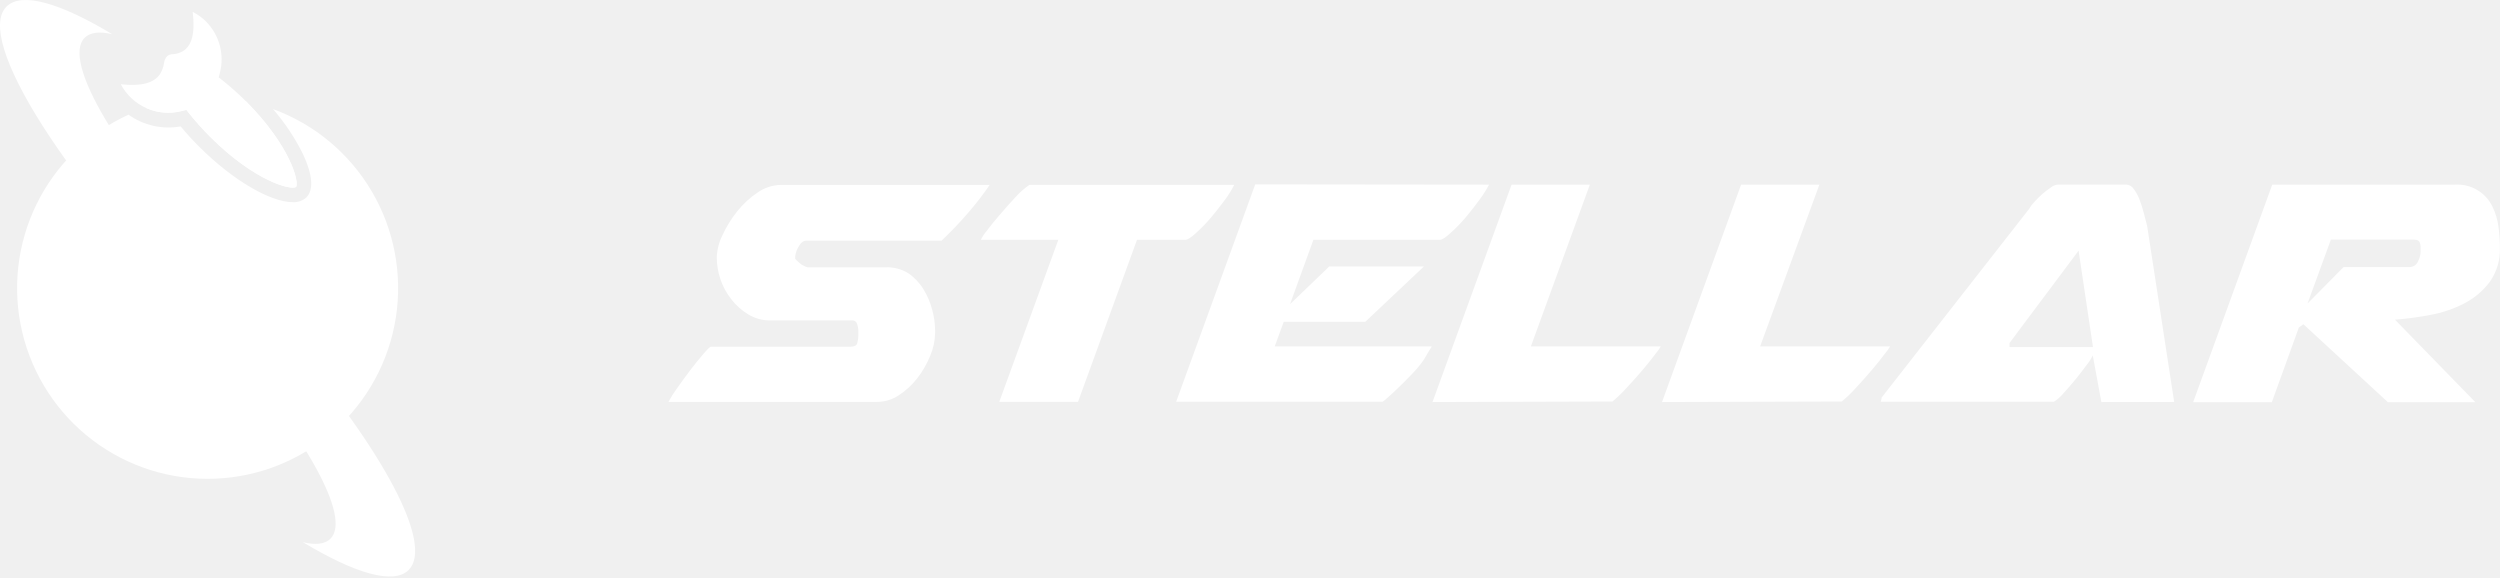
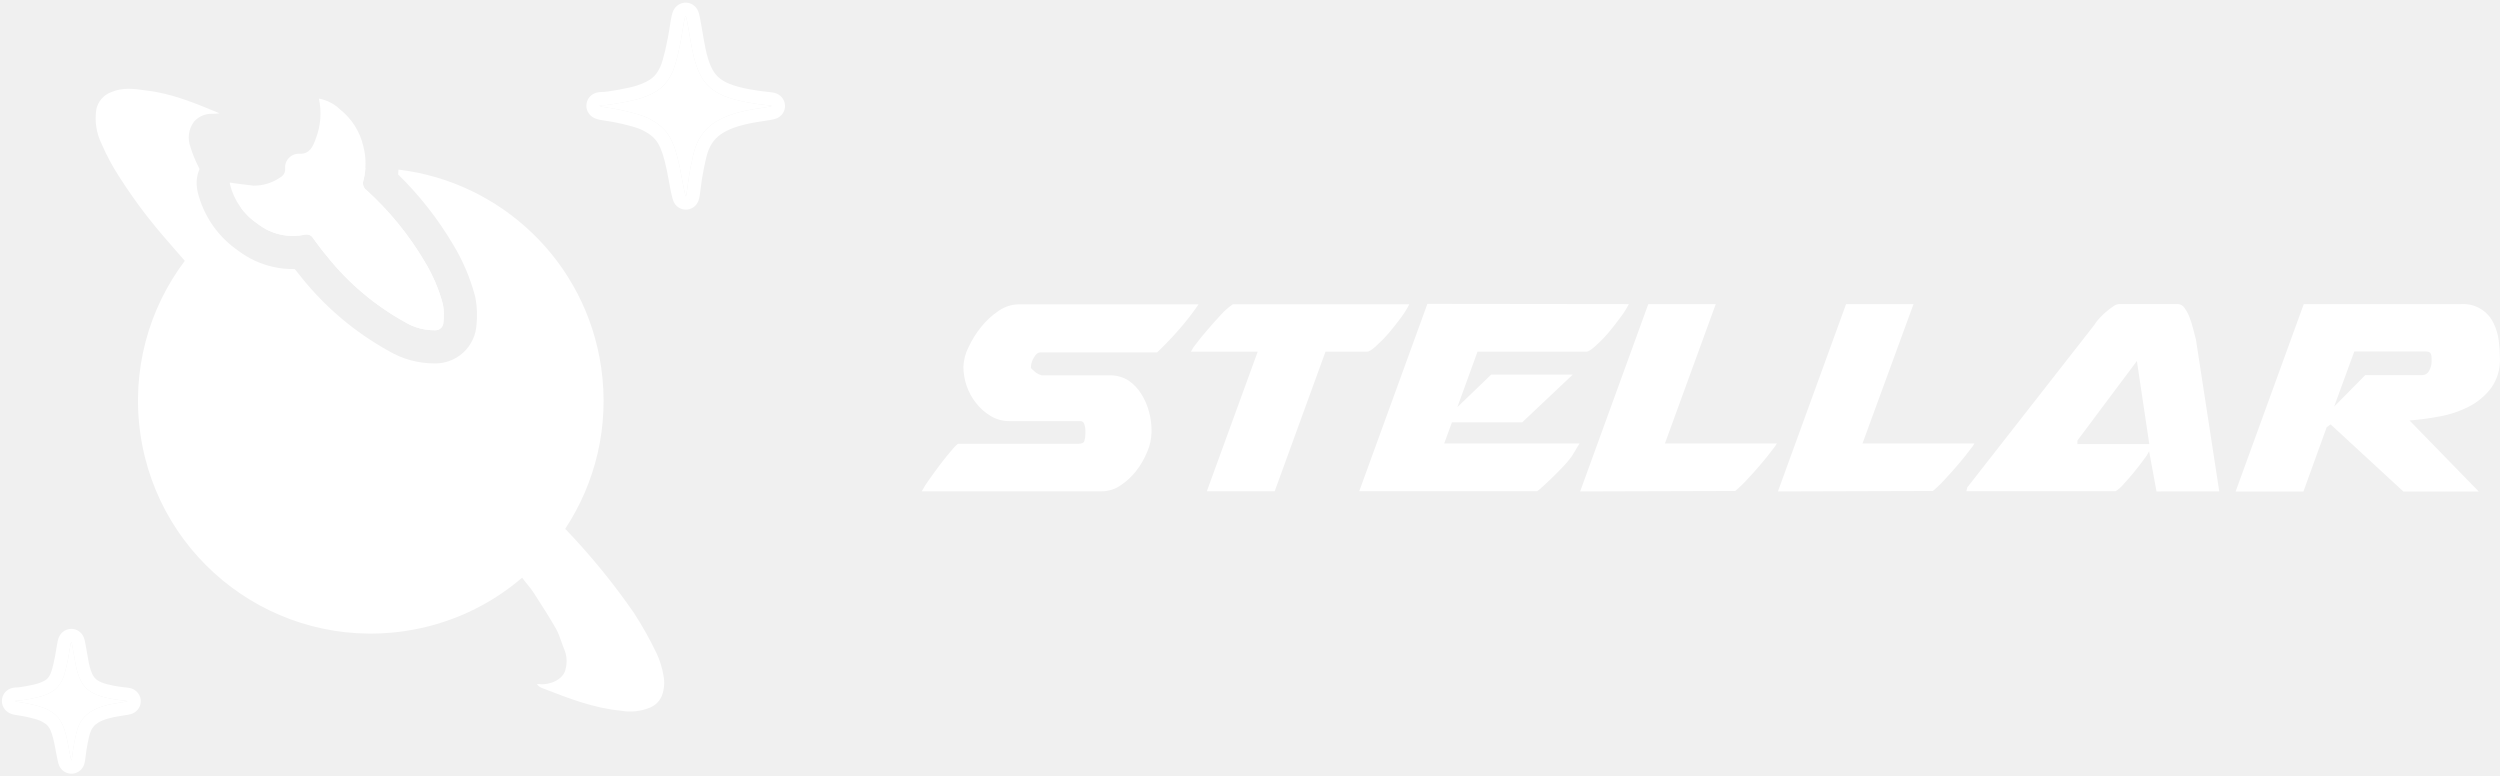
- <svg xmlns="http://www.w3.org/2000/svg" width="740" height="171" viewBox="0 0 740 171" fill="none">
-   <path d="M254.073 98.591V97.862C254.056 97.188 253.929 96.522 253.699 95.889C253.627 95.589 253.455 95.322 253.212 95.132C252.968 94.942 252.667 94.84 252.359 94.844H228.103C225.78 94.89 223.491 94.275 221.503 93.069C219.552 91.903 217.841 90.377 216.458 88.573C215.057 86.8 213.97 84.799 213.247 82.657C212.539 80.58 212.173 78.402 212.163 76.208C212.245 73.91 212.823 71.656 213.857 69.602C215.016 67.085 216.478 64.721 218.212 62.562C219.932 60.391 221.98 58.501 224.281 56.961C226.278 55.564 228.643 54.789 231.079 54.732H292.949C290.989 57.602 288.864 60.354 286.584 62.976C284.096 65.859 281.466 68.617 278.703 71.239H238.665C237.758 71.239 237.009 71.85 236.359 73.053C235.812 73.938 235.475 74.936 235.374 75.972V76.583C235.374 76.583 235.551 76.839 235.867 77.135L236.596 77.786C237.004 78.175 237.477 78.489 237.995 78.713C238.323 78.882 238.666 79.02 239.019 79.127H262.073C264.433 79.014 266.774 79.611 268.792 80.843C270.628 82.081 272.174 83.702 273.324 85.595C274.504 87.494 275.387 89.562 275.944 91.728C276.485 93.702 276.769 95.737 276.791 97.783V98.591C276.744 100.912 276.249 103.202 275.333 105.336C274.371 107.711 273.085 109.94 271.511 111.962C269.984 113.931 268.139 115.63 266.053 116.991C264.171 118.259 261.958 118.945 259.689 118.963H197.858C198.589 117.59 199.419 116.272 200.341 115.018C201.602 113.224 202.922 111.429 204.281 109.615C205.641 107.801 207.02 106.164 208.222 104.744C209.424 103.324 210.193 102.634 210.409 102.634H251.649C252.851 102.634 253.62 102.259 253.758 101.53C253.964 100.778 254.07 100.002 254.073 99.222V98.591Z" fill="white" />
-   <path d="M313.263 70.982H290.328C290.805 70.018 291.401 69.117 292.101 68.3C293.185 66.841 294.485 65.224 296.042 63.449C297.598 61.674 299.076 59.939 300.652 58.282C301.864 56.94 303.226 55.742 304.711 54.713H365.34C364.547 56.267 363.624 57.751 362.582 59.15C361.242 60.984 359.823 62.779 358.326 64.553C356.973 66.132 355.518 67.621 353.971 69.01C352.552 70.312 351.528 70.982 350.878 70.982H336.553L319.095 118.943H295.786L313.263 70.982Z" fill="white" />
-   <path d="M440.767 54.654C439.935 56.226 438.98 57.729 437.91 59.15C436.57 60.984 435.171 62.779 433.673 64.553C432.319 66.137 430.857 67.627 429.299 69.01C427.881 70.312 426.856 70.982 426.206 70.982H388.768L381.852 90.032L393.458 78.871H421.477L404.118 95.258H379.981L377.321 102.535H423.782C423.782 102.693 423.487 103.028 423.171 103.561C422.856 104.093 422.521 104.626 422.206 105.198C421.891 105.77 421.556 106.282 421.24 106.775C421.053 107.069 420.849 107.352 420.63 107.623C419.706 108.812 418.712 109.945 417.654 111.015C416.393 112.317 415.172 113.559 413.95 114.723C412.728 115.886 411.664 116.892 410.738 117.701C410.272 118.155 409.764 118.564 409.221 118.923H348.139L371.547 54.575L440.767 54.654Z" fill="white" />
-   <path d="M424.019 119.002L447.427 54.654H470.599L453.141 102.536H491.583C491.195 103.24 490.732 103.901 490.204 104.508C489.18 105.888 487.918 107.485 486.382 109.3C484.845 111.114 483.229 112.948 481.515 114.762C480.205 116.226 478.789 117.59 477.278 118.845L424.019 119.002Z" fill="white" />
-   <path d="M491.958 119.002L515.366 54.654H538.537L521.001 102.536H559.463C559.07 103.242 558.601 103.903 558.064 104.508C557.059 105.888 555.778 107.485 554.241 109.3C552.704 111.114 551.089 112.948 549.394 114.762C548.085 116.226 546.669 117.59 545.158 118.845L491.958 119.002Z" fill="white" />
-   <path d="M622.002 119.002L619.46 105.198C618.984 106.193 618.388 107.127 617.687 107.978C616.682 109.359 615.559 110.818 614.298 112.356C613.037 113.894 611.815 115.314 610.594 116.616C609.839 117.525 608.94 118.305 607.934 118.923H556.704C556.747 118.632 556.826 118.347 556.94 118.075V117.7L600.604 61.852C601.014 61.141 601.503 60.479 602.062 59.88C602.791 59.091 603.579 58.282 604.426 57.513C605.239 56.804 606.095 56.145 606.988 55.541C607.585 55.036 608.319 54.72 609.096 54.634H629.371C629.821 54.66 630.258 54.794 630.645 55.023C631.033 55.253 631.359 55.573 631.598 55.955C632.345 56.961 632.942 58.071 633.371 59.248C633.865 60.579 634.286 61.935 634.632 63.311C635.007 64.731 635.302 65.914 635.558 66.9L643.558 118.982L622.002 119.002ZM594.831 102.732H619.519L615.263 74.197L594.831 101.51V102.732Z" fill="white" />
-   <path d="M672.583 54.654H726.69C728.966 54.51 731.234 55.048 733.203 56.2C735.172 57.352 736.753 59.066 737.743 61.122C738.688 63.029 739.301 65.083 739.556 67.196C739.821 69.21 739.959 71.239 739.97 73.27C740.116 76.908 739.056 80.493 736.955 83.466C734.933 86.128 732.341 88.305 729.369 89.835C726.201 91.463 722.807 92.606 719.301 93.228C715.868 93.887 712.401 94.354 708.917 94.628L732.699 119.042H706.808L681.804 95.969L680.464 96.935L672.464 119.042H649.174L672.583 54.654ZM716.503 73.231C716.52 72.658 716.398 72.09 716.148 71.574C715.898 71.14 715.288 70.923 714.315 70.923H689.942L683.026 89.855L693.705 79.048H713.114C713.662 79.073 714.205 78.929 714.669 78.636C715.134 78.344 715.499 77.917 715.714 77.412C716.188 76.529 716.457 75.552 716.503 74.552V73.231Z" fill="white" />
-   <path d="M85.644 100.741C82.196 96.521 76.758 90.309 72.502 86.049C69.756 83.117 66.939 80.172 64.049 77.214C35.301 46.627 18.158 18.092 25.055 11.189C26.671 9.572 29.488 9.217 33.252 10.144C17.902 0.915 6.376 -2.536 1.922 1.96C-7.614 11.465 19.262 53.865 61.901 96.619L62.433 97.191V97.29L64.187 99.262C64.699 99.853 65.172 100.406 65.566 100.8C90.215 128.508 104.166 153.119 97.821 159.449C96.205 161.066 93.388 161.421 89.644 160.475C104.993 169.724 116.52 173.155 120.953 168.718C128.5 161.185 113.348 133.201 85.644 100.741Z" fill="white" />
-   <path d="M55.182 32.527L56.049 33.632C57.957 36.006 59.989 38.277 62.138 40.435C75.458 53.747 86.196 56.37 87.635 55.344C88.62 53.944 85.999 43.196 72.679 29.865C70.52 27.703 68.237 25.668 65.842 23.771L64.739 22.904L65.093 21.543C65.781 18.872 65.763 16.067 65.04 13.405C64.319 10.743 62.918 8.315 60.975 6.358C59.816 5.213 58.487 4.255 57.035 3.518C57.803 9.848 56.798 13.615 54.02 15.212C53.153 15.694 52.191 15.977 51.202 16.041C50.61 16.029 50.029 16.209 49.547 16.553C48.961 17.155 48.605 17.944 48.542 18.782C48.358 19.901 47.956 20.973 47.36 21.937C45.528 24.619 41.803 25.605 35.754 24.935C37.419 28.093 40.104 30.593 43.372 32.026C46.639 33.459 50.296 33.74 53.744 32.823L55.182 32.527Z" fill="white" />
-   <path d="M53.822 32.882L55.182 32.527L56.049 33.631C57.956 36.006 59.989 38.277 62.137 40.435C75.457 53.746 86.196 56.369 87.634 55.344C88.619 53.944 86.019 43.275 72.837 30.003C69.088 29.241 65.273 28.858 61.448 28.859C55.226 28.857 49.046 29.89 43.163 31.916C46.499 33.455 50.264 33.796 53.822 32.882Z" fill="white" />
-   <path d="M80.797 32.271C84.315 36.325 87.301 40.811 89.684 45.622C92.541 51.676 92.895 56.232 90.689 58.44C90.139 58.931 89.496 59.308 88.8 59.549C88.103 59.789 87.365 59.888 86.63 59.84C80.147 59.84 69.014 53.471 59.044 43.512C57.074 41.54 55.222 39.568 53.488 37.418C50.812 37.902 48.066 37.844 45.413 37.248C42.76 36.651 40.253 35.529 38.04 33.947C26.154 39.376 16.521 48.767 10.785 60.515C5.049 72.263 3.567 85.641 6.592 98.361C9.617 111.082 16.961 122.357 27.369 130.26C37.778 138.163 50.605 142.203 63.66 141.691C76.715 141.179 89.187 136.146 98.946 127.452C108.705 118.758 115.145 106.943 117.166 94.024C119.187 81.106 116.663 67.886 110.026 56.623C103.39 45.359 93.051 36.752 80.778 32.271H80.797Z" fill="white" />
+ <svg xmlns="http://www.w3.org/2000/svg" width="754" height="234" viewBox="0 0 754 234" fill="none">
+   <mask id="path-1-outside-1_527_239" maskUnits="userSpaceOnUse" x="175.848" y="-0.2" width="61" height="64" fill="black">
+     <rect fill="white" x="175.848" y="-0.2" width="61" height="64" />
+     <path fill-rule="evenodd" clip-rule="evenodd" d="M206.12 7.593C205.232 13.646 203.899 19.359 202.824 21.717C200.96 25.806 198.449 27.898 193.367 29.594C190.845 30.436 183.882 31.727 181.839 31.732C180.043 31.736 180.806 32.148 183.179 32.455C186.6 32.898 191.885 34.17 194.378 35.15C195.577 35.621 197.41 36.639 198.451 37.413C202.266 40.248 203.941 44.066 205.664 53.854C206.208 56.944 206.747 59.358 206.863 59.22C206.978 59.082 207.186 57.886 207.324 56.562C207.71 52.874 208.916 46.785 209.709 44.528C212.134 37.626 217.725 34.243 229.423 32.6C231.257 32.343 232.758 32.057 232.758 31.966C232.758 31.875 231.808 31.724 230.647 31.632C229.486 31.54 227.06 31.186 225.255 30.847C214.574 28.838 210.897 25.351 208.823 15.267C208.523 13.804 208.003 10.897 207.669 8.807C207.335 6.716 206.949 4.916 206.81 4.807C206.672 4.697 206.361 5.951 206.12 7.593Z" />
+   </mask>
+   <path fill-rule="evenodd" clip-rule="evenodd" d="M206.12 7.593C205.232 13.646 203.899 19.359 202.824 21.717C200.96 25.806 198.449 27.898 193.367 29.594C190.845 30.436 183.882 31.727 181.839 31.732C180.043 31.736 180.806 32.148 183.179 32.455C186.6 32.898 191.885 34.17 194.378 35.15C195.577 35.621 197.41 36.639 198.451 37.413C202.266 40.248 203.941 44.066 205.664 53.854C206.208 56.944 206.747 59.358 206.863 59.22C206.978 59.082 207.186 57.886 207.324 56.562C207.71 52.874 208.916 46.785 209.709 44.528C212.134 37.626 217.725 34.243 229.423 32.6C231.257 32.343 232.758 32.057 232.758 31.966C232.758 31.875 231.808 31.724 230.647 31.632C229.486 31.54 227.06 31.186 225.255 30.847C214.574 28.838 210.897 25.351 208.823 15.267C208.523 13.804 208.003 10.897 207.669 8.807C207.335 6.716 206.949 4.916 206.81 4.807C206.672 4.697 206.361 5.951 206.12 7.593Z" fill="white" />
+   <path d="M206.12 7.593L202.163 7.012L202.163 7.013L206.12 7.593ZM202.824 21.717L199.184 20.058L199.184 20.058L202.824 21.717ZM193.367 29.594L194.634 33.388L194.634 33.388L193.367 29.594ZM181.839 31.732L181.848 35.732H181.849L181.839 31.732ZM183.179 32.455L182.666 36.422L182.666 36.422L183.179 32.455ZM194.378 35.15L192.915 38.873L192.915 38.873L194.378 35.15ZM198.451 37.413L196.065 40.624L196.065 40.624L198.451 37.413ZM205.664 53.854L201.724 54.548L201.724 54.548L205.664 53.854ZM206.863 59.22L209.929 61.789L209.935 61.782L206.863 59.22ZM207.324 56.562L203.346 56.146L203.346 56.146L207.324 56.562ZM209.709 44.528L205.935 43.203L205.935 43.203L209.709 44.528ZM229.423 32.6L228.867 28.639L228.867 28.639L229.423 32.6ZM225.255 30.847L225.994 26.916L225.994 26.916L225.255 30.847ZM208.823 15.267L204.905 16.072L204.905 16.073L208.823 15.267ZM202.163 7.013C201.275 13.06 200 18.267 199.184 20.058L206.464 23.376C207.797 20.451 209.189 14.232 210.078 8.174L202.163 7.013ZM199.184 20.058C198.44 21.692 197.674 22.703 196.742 23.479C195.769 24.29 194.381 25.039 192.101 25.8L194.634 33.388C197.435 32.453 199.843 31.308 201.862 29.626C203.922 27.911 205.344 25.832 206.464 23.376L199.184 20.058ZM192.101 25.8C191.123 26.126 188.988 26.619 186.694 27.044C184.332 27.482 182.431 27.731 181.83 27.732L181.849 35.732C183.29 35.729 185.892 35.329 188.153 34.91C190.482 34.478 193.089 33.904 194.634 33.388L192.101 25.8ZM181.83 27.732C181.422 27.733 180.572 27.739 179.789 27.978C179.568 28.045 179.066 28.213 178.535 28.596C178.012 28.974 176.927 29.975 176.852 31.708C176.781 33.341 177.674 34.386 178.035 34.749C178.445 35.16 178.853 35.396 179.045 35.5C179.73 35.869 180.501 36.042 180.867 36.122C181.386 36.235 181.996 36.336 182.666 36.422L183.693 28.488C183.176 28.421 182.8 28.355 182.565 28.304C182.177 28.22 182.425 28.233 182.846 28.46C182.973 28.529 183.332 28.73 183.708 29.108C184.037 29.439 184.914 30.452 184.844 32.056C184.77 33.758 183.705 34.731 183.217 35.083C182.723 35.44 182.274 35.584 182.126 35.629C181.63 35.78 181.358 35.733 181.848 35.732L181.83 27.732ZM182.666 36.422C185.849 36.834 190.8 38.041 192.915 38.873L195.842 31.427C192.97 30.298 187.351 28.962 183.693 28.488L182.666 36.422ZM192.915 38.873C193.783 39.214 195.306 40.059 196.065 40.624L200.837 34.203C199.514 33.22 197.372 32.028 195.842 31.427L192.915 38.873ZM196.065 40.624C198.531 42.456 200.016 44.842 201.724 54.548L209.603 53.161C207.866 43.291 206 38.039 200.837 34.203L196.065 40.624ZM201.724 54.548C202.003 56.13 202.286 57.569 202.52 58.62C202.634 59.129 202.752 59.62 202.867 60.007C202.912 60.161 203.01 60.486 203.162 60.818C203.193 60.887 203.436 61.452 203.953 61.989C204.184 62.229 204.971 63.004 206.302 63.188C208.013 63.425 209.288 62.554 209.928 61.789L203.797 56.651C204.43 55.895 205.697 55.028 207.399 55.264C208.721 55.447 209.499 56.215 209.719 56.444C210.215 56.959 210.434 57.484 210.439 57.494C210.537 57.709 210.569 57.843 210.54 57.742C210.503 57.619 210.431 57.339 210.328 56.875C210.128 55.98 209.869 54.667 209.603 53.161L201.724 54.548ZM209.935 61.782C210.46 61.152 210.67 60.487 210.685 60.442C210.76 60.23 210.812 60.034 210.846 59.898C210.916 59.614 210.976 59.306 211.026 59.02C211.128 58.433 211.226 57.712 211.303 56.978L203.346 56.146C203.284 56.736 203.209 57.275 203.144 57.651C203.128 57.743 203.114 57.817 203.102 57.875C203.096 57.903 203.092 57.926 203.088 57.942C203.086 57.95 203.085 57.957 203.084 57.961C203.083 57.965 203.082 57.968 203.082 57.968C203.082 57.968 203.082 57.967 203.083 57.965C203.083 57.964 203.084 57.962 203.084 57.959C203.086 57.954 203.088 57.945 203.092 57.932C203.098 57.911 203.112 57.864 203.135 57.799C203.155 57.741 203.198 57.622 203.27 57.471C203.306 57.394 203.361 57.286 203.435 57.16C203.507 57.04 203.623 56.86 203.791 56.658L209.935 61.782ZM211.303 56.978C211.671 53.45 212.834 47.702 213.483 45.854L205.935 43.203C204.999 45.868 203.748 52.297 203.346 56.146L211.303 56.978ZM213.483 45.854C214.405 43.23 215.832 41.422 218.159 40.014C220.645 38.51 224.345 37.353 229.979 36.562L228.867 28.639C222.804 29.49 217.859 30.845 214.018 33.169C210.019 35.589 207.438 38.924 205.935 43.203L213.483 45.854ZM229.979 36.562C230.94 36.427 231.841 36.281 232.526 36.151C232.857 36.088 233.2 36.017 233.493 35.941C233.619 35.908 233.859 35.844 234.119 35.745C234.223 35.705 234.525 35.588 234.867 35.374C235.029 35.271 235.38 35.038 235.732 34.645C236.053 34.287 236.758 33.366 236.758 31.966H228.758C228.758 30.572 229.46 29.657 229.775 29.305C230.121 28.919 230.463 28.692 230.614 28.597C230.933 28.398 231.201 28.296 231.261 28.273C231.431 28.208 231.539 28.183 231.496 28.194C231.451 28.206 231.304 28.239 231.031 28.291C230.507 28.391 229.74 28.517 228.867 28.639L229.979 36.562ZM236.758 31.966C236.758 30.176 235.635 29.153 235.336 28.899C234.93 28.554 234.547 28.369 234.392 28.298C234.047 28.138 233.74 28.055 233.616 28.022C233.313 27.941 233.001 27.886 232.763 27.849C232.251 27.767 231.615 27.696 230.964 27.645L230.33 35.619C230.84 35.66 231.26 35.71 231.512 35.75C231.657 35.773 231.655 35.778 231.566 35.755C231.55 35.75 231.326 35.694 231.037 35.56C230.911 35.502 230.55 35.33 230.158 34.997C229.873 34.756 228.758 33.745 228.758 31.966H236.758ZM230.964 27.645C230.002 27.568 227.73 27.242 225.994 26.916L224.516 34.778C226.39 35.13 228.971 35.511 230.33 35.619L230.964 27.645ZM225.994 26.916C220.88 25.954 218.227 24.759 216.564 23.183C214.935 21.638 213.719 19.214 212.741 14.461L204.905 16.073C206.002 21.404 207.661 25.765 211.059 28.988C214.424 32.178 218.949 33.731 224.516 34.778L225.994 26.916ZM212.742 14.462C212.457 13.074 211.947 10.229 211.619 8.175L203.719 9.438C204.059 11.565 204.589 14.533 204.905 16.072L212.742 14.462ZM211.619 8.175C211.444 7.078 211.251 6.034 211.077 5.224C210.992 4.828 210.9 4.435 210.807 4.102C210.763 3.945 210.697 3.723 210.608 3.492C210.566 3.382 210.487 3.187 210.369 2.965C210.318 2.87 209.991 2.225 209.298 1.674L204.322 7.939C203.929 7.627 203.687 7.311 203.573 7.153C203.445 6.974 203.358 6.821 203.309 6.728C203.212 6.545 203.156 6.403 203.138 6.356C203.099 6.253 203.088 6.206 203.105 6.266C203.133 6.367 203.185 6.575 203.255 6.904C203.393 7.544 203.561 8.445 203.719 9.438L211.619 8.175ZM209.298 1.674C208.238 0.832 206.785 0.553 205.438 1.034C204.425 1.396 203.852 2.054 203.662 2.285C203.238 2.8 203.03 3.317 202.976 3.449C202.81 3.854 202.695 4.281 202.621 4.581C202.455 5.252 202.295 6.112 202.163 7.012L210.078 8.174C210.187 7.432 210.302 6.843 210.386 6.504C210.437 6.299 210.441 6.331 210.379 6.481C210.378 6.485 210.219 6.908 209.839 7.369C209.671 7.573 209.12 8.214 208.127 8.569C207.569 8.768 206.876 8.873 206.118 8.742C205.364 8.612 204.761 8.287 204.322 7.939L209.298 1.674Z" fill="white" mask="url(#path-1-outside-1_527_239)" />
+   <mask id="path-3-outside-2_527_239" maskUnits="userSpaceOnUse" x="-0.428" y="188.668" width="43" height="45" fill="black">
+     <rect fill="white" x="-0.428" y="188.668" width="43" height="45" />
+     <path fill-rule="evenodd" clip-rule="evenodd" d="M21.069 195.5C20.489 199.468 19.619 203.214 18.917 204.76C17.701 207.441 16.061 208.812 12.744 209.924C11.098 210.476 6.552 211.323 5.219 211.326C4.046 211.329 4.544 211.599 6.094 211.8C8.326 212.091 11.776 212.924 13.404 213.567C14.187 213.876 15.383 214.544 16.063 215.051C18.553 216.909 19.646 219.413 20.771 225.83C21.126 227.855 21.478 229.439 21.553 229.348C21.629 229.257 21.764 228.473 21.855 227.605C22.107 225.187 22.894 221.195 23.412 219.716C24.994 215.19 28.644 212.972 36.281 211.895C37.478 211.727 38.457 211.539 38.457 211.479C38.457 211.419 37.837 211.321 37.08 211.26C36.322 211.2 34.738 210.968 33.56 210.746C26.587 209.429 24.187 207.142 22.833 200.531C22.637 199.572 22.298 197.666 22.08 196.295C21.862 194.925 21.61 193.745 21.519 193.673C21.429 193.601 21.226 194.423 21.069 195.5Z" />
+   </mask>
+   <path fill-rule="evenodd" clip-rule="evenodd" d="M21.069 195.5C20.489 199.468 19.619 203.214 18.917 204.76C17.701 207.441 16.061 208.812 12.744 209.924C11.098 210.476 6.552 211.323 5.219 211.326C4.046 211.329 4.544 211.599 6.094 211.8C8.326 212.091 11.776 212.924 13.404 213.567C14.187 213.876 15.383 214.544 16.063 215.051C18.553 216.909 19.646 219.413 20.771 225.83C21.126 227.855 21.478 229.439 21.553 229.348C21.629 229.257 21.764 228.473 21.855 227.605C22.107 225.187 22.894 221.195 23.412 219.716C24.994 215.19 28.644 212.972 36.281 211.895C37.478 211.727 38.457 211.539 38.457 211.479C38.457 211.419 37.837 211.321 37.08 211.26C36.322 211.2 34.738 210.968 33.56 210.746C26.587 209.429 24.187 207.142 22.833 200.531C22.637 199.572 22.298 197.666 22.08 196.295C21.862 194.925 21.61 193.745 21.519 193.673C21.429 193.601 21.226 194.423 21.069 195.5Z" fill="white" />
+   <path d="M21.069 195.5L17.111 194.921L17.111 194.922L21.069 195.5ZM18.917 204.76L15.275 203.107L15.275 203.107L18.917 204.76ZM12.744 209.924L14.015 213.717L14.015 213.717L12.744 209.924ZM5.219 211.326L5.228 215.326H5.228L5.219 211.326ZM6.094 211.8L5.578 215.767L5.578 215.767L6.094 211.8ZM13.404 213.567L11.935 217.287L11.935 217.287L13.404 213.567ZM16.063 215.051L13.67 218.256L13.67 218.256L16.063 215.051ZM20.771 225.83L16.831 226.521L16.831 226.521L20.771 225.83ZM21.553 229.348L24.625 231.911L24.631 231.903L21.553 229.348ZM21.855 227.605L17.876 227.191L17.876 227.191L21.855 227.605ZM23.412 219.716L19.636 218.395L19.636 218.395L23.412 219.716ZM36.281 211.895L35.722 207.935L35.722 207.935L36.281 211.895ZM33.56 210.746L34.302 206.815L34.302 206.815L33.56 210.746ZM22.833 200.531L18.915 201.333L18.915 201.333L22.833 200.531ZM17.111 194.922C16.532 198.885 15.72 202.127 15.275 203.107L22.559 206.413C23.518 204.302 24.446 200.051 25.027 196.078L17.111 194.922ZM15.275 203.107C14.852 204.038 14.465 204.516 14.052 204.862C13.598 205.242 12.869 205.663 11.473 206.132L14.015 213.717C15.936 213.073 17.685 212.253 19.185 210.998C20.724 209.71 21.765 208.163 22.56 206.413L15.275 203.107ZM11.473 206.132C10.934 206.312 9.622 206.621 8.131 206.899C7.423 207.03 6.742 207.143 6.177 207.221C5.895 207.26 5.659 207.288 5.475 207.306C5.274 207.325 5.197 207.326 5.209 207.326L5.228 215.326C6.317 215.323 8.138 215.035 9.596 214.763C11.123 214.479 12.908 214.088 14.015 213.717L11.473 206.132ZM5.21 207.326C4.958 207.327 4.206 207.323 3.47 207.549C3.261 207.613 2.767 207.778 2.242 208.158C1.723 208.535 0.65 209.531 0.576 211.251C0.505 212.872 1.388 213.909 1.745 214.269C2.148 214.676 2.547 214.906 2.729 215.005C3.368 215.352 4.05 215.498 4.286 215.55C4.675 215.634 5.114 215.706 5.578 215.767L6.609 207.834C6.298 207.793 6.095 207.756 5.991 207.733C5.734 207.677 6.074 207.718 6.542 207.972C6.681 208.048 7.048 208.255 7.43 208.641C7.765 208.979 8.637 209.996 8.568 211.597C8.494 213.298 7.434 214.276 6.938 214.635C6.437 214.998 5.978 215.147 5.816 215.197C5.268 215.365 4.894 215.327 5.228 215.326L5.21 207.326ZM5.578 215.767C7.572 216.026 10.687 216.794 11.935 217.287L14.873 209.846C12.866 209.054 9.081 208.155 6.609 207.834L5.578 215.767ZM11.935 217.287C12.386 217.465 13.272 217.959 13.67 218.256L18.455 211.845C17.494 211.128 15.987 210.286 14.873 209.846L11.935 217.287ZM13.67 218.256C14.815 219.111 15.72 220.182 16.831 226.521L24.711 225.139C23.572 218.643 22.291 214.708 18.455 211.845L13.67 218.256ZM16.831 226.521C17.015 227.571 17.203 228.536 17.363 229.251C17.439 229.593 17.524 229.95 17.612 230.249C17.644 230.359 17.73 230.651 17.872 230.962C17.898 231.02 18.136 231.578 18.647 232.112C18.874 232.349 19.661 233.128 20.994 233.313C22.713 233.553 23.988 232.673 24.625 231.911L18.482 226.785C19.114 226.028 20.384 225.152 22.097 225.39C23.425 225.575 24.205 226.349 24.425 226.579C24.923 227.099 25.145 227.631 25.154 227.65C25.219 227.793 25.256 227.901 25.267 227.931C25.274 227.954 25.28 227.97 25.283 227.979C25.284 227.984 25.285 227.988 25.286 227.99C25.287 227.992 25.287 227.993 25.287 227.994C25.287 227.994 25.286 227.99 25.284 227.983C25.282 227.976 25.28 227.967 25.276 227.954C25.27 227.929 25.261 227.895 25.25 227.851C25.229 227.764 25.202 227.652 25.172 227.514C25.047 226.954 24.882 226.114 24.711 225.139L16.831 226.521ZM24.631 231.903C25.149 231.279 25.352 230.627 25.361 230.599C25.43 230.404 25.475 230.23 25.503 230.121C25.559 229.89 25.605 229.652 25.64 229.449C25.713 229.029 25.781 228.525 25.833 228.02L17.876 227.191C17.838 227.554 17.793 227.876 17.757 228.087C17.738 228.2 17.729 228.229 17.737 228.198C17.739 228.188 17.761 228.098 17.807 227.966C17.83 227.9 17.876 227.775 17.95 227.619C17.987 227.538 18.043 227.428 18.118 227.3C18.191 227.178 18.307 226.996 18.476 226.793L24.631 231.903ZM25.833 228.02C26.068 225.761 26.812 222.108 27.187 221.036L19.636 218.395C18.976 220.282 18.145 224.613 17.876 227.191L25.833 228.02ZM27.187 221.036C27.69 219.598 28.425 218.677 29.653 217.93C31.039 217.088 33.236 216.364 36.839 215.856L35.722 207.935C31.689 208.503 28.243 209.426 25.499 211.094C22.597 212.857 20.716 215.308 19.636 218.395L27.187 221.036ZM36.839 215.856C37.482 215.766 38.093 215.666 38.569 215.576C38.794 215.532 39.053 215.479 39.288 215.418C39.385 215.393 39.603 215.335 39.847 215.242C39.944 215.204 40.241 215.089 40.579 214.876C40.74 214.775 41.088 214.542 41.439 214.149C41.759 213.79 42.457 212.872 42.457 211.479H34.457C34.457 210.09 35.154 209.176 35.47 208.822C35.817 208.433 36.159 208.205 36.313 208.108C36.636 207.905 36.91 207.8 36.979 207.774C37.087 207.732 37.17 207.706 37.206 207.696C37.247 207.683 37.274 207.676 37.283 207.674C37.297 207.67 37.236 207.685 37.067 207.718C36.754 207.778 36.276 207.856 35.722 207.935L36.839 215.856ZM42.457 211.479C42.457 209.699 41.344 208.679 41.046 208.424C40.642 208.08 40.263 207.896 40.113 207.827C39.776 207.671 39.483 207.591 39.377 207.563C39.111 207.492 38.852 207.447 38.681 207.42C38.3 207.359 37.848 207.309 37.398 207.273L36.761 215.248C37.069 215.272 37.305 215.302 37.424 215.32C37.502 215.333 37.446 215.328 37.319 215.294C37.284 215.284 37.045 215.223 36.745 215.084C36.614 215.023 36.249 214.847 35.854 214.511C35.565 214.265 34.457 213.253 34.457 211.479H42.457ZM37.398 207.273C36.839 207.228 35.41 207.025 34.302 206.815L32.817 214.676C34.065 214.912 35.804 215.171 36.761 215.248L37.398 207.273ZM34.302 206.815C31.044 206.2 29.639 205.48 28.848 204.727C28.089 204.005 27.37 202.747 26.752 199.729L18.915 201.333C19.65 204.926 20.808 208.118 23.331 210.52C25.822 212.893 29.103 213.974 32.817 214.676L34.302 206.815ZM26.752 199.729C26.571 198.845 26.243 197.001 26.03 195.667L18.13 196.924C18.354 198.331 18.703 200.298 18.915 201.333L26.752 199.729ZM26.03 195.667C25.913 194.93 25.783 194.221 25.663 193.661C25.605 193.39 25.538 193.101 25.466 192.843C25.433 192.724 25.377 192.532 25.297 192.324C25.259 192.224 25.186 192.039 25.071 191.824C25.025 191.737 24.702 191.095 24.014 190.546L19.025 196.8C18.816 196.633 18.657 196.472 18.544 196.346C18.429 196.218 18.339 196.1 18.273 196.007C18.144 195.826 18.056 195.67 18.005 195.574C17.904 195.385 17.845 195.234 17.823 195.176C17.776 195.052 17.756 194.975 17.762 194.998C17.77 195.024 17.797 195.13 17.84 195.334C17.924 195.725 18.029 196.291 18.13 196.924L26.03 195.667ZM24.014 190.546C22.956 189.702 21.502 189.42 20.151 189.904C19.14 190.267 18.571 190.926 18.387 191.151C17.972 191.657 17.773 192.157 17.729 192.266C17.582 192.627 17.488 192.985 17.435 193.198C17.313 193.694 17.201 194.304 17.111 194.921L25.027 196.079C25.094 195.619 25.162 195.279 25.203 195.113C25.232 194.995 25.215 195.094 25.137 195.287C25.126 195.312 24.96 195.752 24.574 196.222C24.404 196.43 23.849 197.077 22.851 197.435C22.29 197.636 21.591 197.742 20.828 197.61C20.07 197.479 19.464 197.15 19.025 196.8L24.014 190.546Z" fill="white" mask="url(#path-3-outside-2_527_239)" />
+   <path d="M69.308 55.073C71.746 55.387 74.063 55.749 76.428 55.99C79.276 56.03 82.064 55.186 84.402 53.576C84.905 53.34 85.325 52.961 85.612 52.489C85.898 52.017 86.037 51.471 86.012 50.921C85.943 50.328 86.007 49.728 86.197 49.162C86.387 48.596 86.7 48.078 87.113 47.644C87.526 47.209 88.03 46.869 88.589 46.648C89.149 46.426 89.75 46.327 90.352 46.359C93.4 46.552 94.425 44.09 95.229 41.846C96.735 37.985 97.065 33.773 96.18 29.729C98.591 30.176 100.813 31.318 102.569 33.012C106.096 35.809 108.563 39.705 109.568 44.066C110.471 47.501 110.471 51.107 109.568 54.542C109.418 55.043 109.426 55.577 109.591 56.074C109.757 56.57 110.072 57.004 110.495 57.318C117.368 63.551 123.262 70.768 127.979 78.727C130.474 82.798 132.363 87.204 133.588 91.809C133.905 93.586 133.955 95.4 133.734 97.192C133.735 97.523 133.667 97.852 133.534 98.156C133.401 98.461 133.206 98.735 132.961 98.961C132.716 99.188 132.426 99.362 132.111 99.473C131.795 99.583 131.459 99.629 131.125 99.605C127.99 99.625 124.911 98.79 122.224 97.192C113.095 92.155 105.064 85.379 98.595 77.255C97.132 75.541 95.815 73.707 94.473 71.896C94.236 71.463 93.863 71.117 93.409 70.913C92.956 70.708 92.448 70.655 91.962 70.762C89.513 71.291 86.975 71.28 84.531 70.73C82.087 70.179 79.795 69.102 77.818 67.576C73.553 64.756 70.522 60.445 69.332 55.507C69.307 55.364 69.299 55.218 69.308 55.073Z" fill="white" />
+   <path fill-rule="evenodd" clip-rule="evenodd" d="M60.182 50.983C60.039 50.693 59.898 50.403 59.759 50.11C58.839 48.281 58.073 46.377 57.471 44.42C56.973 43.144 56.809 41.763 56.994 40.406C57.18 39.048 57.709 37.761 58.532 36.663C59.223 35.892 60.077 35.282 61.032 34.878C61.987 34.474 63.02 34.285 64.056 34.325C64.767 34.363 65.477 34.261 66.168 34.162L65.969 34.079C58.881 31.122 51.825 28.178 44.136 27.295L44.078 27.286C40.54 26.777 37.042 26.273 33.555 27.791C32.425 28.196 31.418 28.883 30.631 29.786C29.843 30.69 29.303 31.78 29.06 32.952C28.489 36.529 29.05 40.193 30.667 43.435C32.121 46.825 33.863 50.086 35.873 53.181C38.597 57.424 41.493 61.603 44.62 65.568C47.494 69.231 50.555 72.735 53.614 76.236L53.615 76.238C54.322 77.047 55.028 77.855 55.731 78.665C44.895 93.067 39.572 111.612 42.337 130.861C47.851 169.242 83.434 195.885 121.814 190.372C135.497 188.406 147.688 182.619 157.462 174.245C157.564 174.338 157.667 174.459 157.775 174.612C158.208 175.227 158.685 175.807 159.161 176.387L159.161 176.387C159.742 177.095 160.323 177.802 160.821 178.569C161.099 179.001 161.377 179.433 161.655 179.866L161.656 179.866C163.742 183.107 165.829 186.347 167.685 189.621C168.392 190.893 168.88 192.284 169.369 193.679L169.369 193.679C169.688 194.587 170.007 195.497 170.387 196.376C170.958 198.045 171.042 199.842 170.628 201.558C170.113 205.123 165.406 206.702 162.734 206.323C162.466 206.302 162.196 206.301 161.928 206.319C162.304 206.843 162.824 207.249 163.425 207.488L164.109 207.754C171.579 210.654 179.039 213.551 187.144 214.333C190.161 214.894 193.277 214.565 196.111 213.386C197.705 212.706 198.967 211.429 199.628 209.831C200.345 207.884 200.51 205.777 200.102 203.744C199.716 201.405 199.01 199.13 198.003 196.983C195.995 192.81 193.726 188.767 191.21 184.877C185.098 176.035 178.296 167.687 170.868 159.91C170.712 159.791 170.578 159.647 170.471 159.484C179.581 145.658 183.864 128.573 181.325 110.894C176.705 78.74 150.982 54.824 120.189 51.152C120.16 51.635 120.119 52.118 120.067 52.6C126.449 58.846 131.989 65.893 136.545 73.567C139.525 78.444 141.785 83.722 143.252 89.24C143.323 89.508 143.383 89.778 143.432 90.051C143.899 92.667 143.993 95.334 143.71 97.974C143.619 99.418 143.276 100.835 142.696 102.162C142.009 103.735 141.004 105.143 139.751 106.302C138.499 107.461 137.024 108.346 135.422 108.909C133.974 109.417 132.446 109.652 130.916 109.606C126.118 109.588 121.405 108.304 117.264 105.876C107.087 100.24 98.121 92.678 90.875 83.614C90.185 82.799 89.52 81.96 88.894 81.145C86.695 81.192 84.492 80.972 82.333 80.486C78.591 79.643 75.069 78.018 72.002 75.716C65.8 71.508 61.369 65.149 59.61 57.85C59.559 57.64 59.516 57.428 59.479 57.215C59.322 56.312 59.271 55.394 59.325 54.479C59.398 53.259 59.692 52.076 60.182 50.983ZM72.624 62.618C81.125 56.889 91.019 52.94 101.847 51.384C104.65 50.981 107.437 50.75 110.199 50.683C110.112 51.981 109.902 53.273 109.568 54.542C109.418 55.043 109.426 55.578 109.591 56.074C109.757 56.57 110.072 57.004 110.495 57.318C117.368 63.552 123.262 70.768 127.979 78.727C130.474 82.799 132.363 87.204 133.588 91.809C133.905 93.587 133.955 95.4 133.734 97.192C133.735 97.524 133.667 97.852 133.534 98.156C133.401 98.461 133.206 98.735 132.961 98.961C132.716 99.188 132.426 99.362 132.111 99.473C131.795 99.584 131.459 99.629 131.125 99.606C127.99 99.625 124.911 98.79 122.224 97.192C113.095 92.156 105.064 85.379 98.595 77.255C97.354 75.802 96.218 74.262 95.084 72.723L95.084 72.723C94.881 72.447 94.677 72.172 94.473 71.897C94.236 71.463 93.863 71.118 93.409 70.913C92.956 70.708 92.448 70.655 91.962 70.762C89.513 71.292 86.975 71.281 84.531 70.73C82.087 70.179 79.795 69.103 77.818 67.576C77.072 67.083 76.363 66.543 75.696 65.963C75.608 65.887 75.521 65.81 75.434 65.732C74.388 64.79 73.447 63.746 72.624 62.618Z" fill="white" />
+   <path d="M327.357 130.295V129.655C327.342 129.064 327.231 128.479 327.029 127.923C326.966 127.659 326.815 127.425 326.601 127.258C326.387 127.091 326.123 127.002 325.852 127.006H304.556C302.515 127.046 300.506 126.505 298.76 125.447C297.048 124.423 295.545 123.084 294.331 121.5C293.101 119.943 292.147 118.186 291.511 116.305C290.891 114.482 290.569 112.569 290.56 110.643C290.632 108.625 291.14 106.646 292.048 104.843C293.065 102.633 294.349 100.557 295.871 98.661C297.382 96.755 299.179 95.096 301.2 93.744C302.953 92.518 305.029 91.837 307.168 91.787H361.491C359.77 94.307 357.905 96.723 355.903 99.025C353.718 101.557 351.408 103.978 348.983 106.28H313.829C313.033 106.28 312.375 106.816 311.804 107.873C311.324 108.649 311.028 109.526 310.939 110.435V110.972C310.939 110.972 311.095 111.197 311.372 111.457L312.012 112.028C312.37 112.37 312.786 112.646 313.24 112.842C313.529 112.991 313.83 113.112 314.14 113.206H334.381C336.454 113.106 338.509 113.631 340.281 114.712C341.892 115.799 343.25 117.223 344.26 118.885C345.296 120.552 346.072 122.368 346.561 124.27C347.035 126.003 347.285 127.789 347.304 129.586V130.295C347.263 132.333 346.828 134.344 346.024 136.217C345.179 138.302 344.05 140.26 342.668 142.035C341.328 143.764 339.708 145.256 337.876 146.45C336.224 147.564 334.28 148.167 332.288 148.182H278C278.642 146.976 279.371 145.819 280.18 144.719C281.287 143.143 282.446 141.567 283.64 139.975C284.834 138.382 286.045 136.944 287.1 135.698C288.155 134.451 288.83 133.845 289.02 133.845H325.229C326.285 133.845 326.959 133.516 327.081 132.875C327.262 132.215 327.355 131.534 327.357 130.85V130.295Z" fill="white" />
+   <path d="M379.327 106.054H359.189C359.609 105.208 360.132 104.417 360.746 103.7C361.698 102.418 362.84 100.998 364.207 99.44C365.573 97.882 366.871 96.358 368.255 94.903C369.318 93.725 370.514 92.673 371.819 91.769H425.051C424.355 93.134 423.544 94.437 422.629 95.665C421.453 97.276 420.207 98.851 418.892 100.41C417.704 101.796 416.427 103.103 415.069 104.323C413.823 105.466 412.924 106.054 412.353 106.054H399.776L384.448 148.164H363.982L379.327 106.054Z" fill="white" />
+   <path d="M491.276 91.718C490.546 93.098 489.707 94.418 488.767 95.665C487.591 97.276 486.363 98.852 485.048 100.41C483.859 101.801 482.575 103.108 481.207 104.323C479.962 105.466 479.062 106.054 478.491 106.054H445.621L439.548 122.781L449.738 112.98H474.339L459.098 127.369H437.905L435.569 133.758H476.363C476.363 133.897 476.104 134.191 475.827 134.659C475.55 135.126 475.256 135.594 474.979 136.096C474.702 136.598 474.408 137.048 474.131 137.481C473.967 137.739 473.788 137.988 473.595 138.226C472.784 139.269 471.912 140.264 470.983 141.204C469.876 142.347 468.803 143.437 467.73 144.459C466.658 145.481 465.724 146.364 464.91 147.074C464.501 147.473 464.055 147.832 463.578 148.147H409.948L430.5 91.648L491.276 91.718Z" fill="white" />
+   <path d="M476.572 148.216L497.124 91.718H517.469L502.141 133.758H535.894C535.553 134.377 535.147 134.957 534.683 135.49C533.783 136.702 532.676 138.104 531.327 139.697C529.977 141.29 528.559 142.901 527.054 144.494C525.904 145.779 524.661 146.977 523.334 148.078L476.572 148.216Z" fill="white" />
+   <path d="M536.223 148.216L556.775 91.718H577.12L561.723 133.758H595.493C595.148 134.379 594.736 134.959 594.265 135.49C593.382 136.702 592.258 138.104 590.908 139.697C589.559 141.29 588.14 142.901 586.652 144.494C585.503 145.779 584.26 146.977 582.933 148.078L536.223 148.216Z" fill="white" />
+   <path d="M650.403 148.217L648.171 136.096C647.753 136.97 647.23 137.79 646.614 138.538C645.732 139.75 644.745 141.031 643.638 142.381C642.531 143.732 641.458 144.979 640.386 146.122C639.723 146.92 638.934 147.604 638.05 148.147H593.07C593.108 147.891 593.177 147.641 593.277 147.403V147.074L631.615 98.038C631.974 97.414 632.404 96.833 632.895 96.306C633.535 95.614 634.227 94.904 634.971 94.229C635.685 93.606 636.436 93.028 637.22 92.497C637.744 92.054 638.389 91.776 639.071 91.701H656.873C657.268 91.724 657.651 91.841 657.991 92.043C658.331 92.245 658.618 92.525 658.828 92.861C659.484 93.744 660.008 94.718 660.385 95.752C660.818 96.92 661.188 98.111 661.492 99.319C661.821 100.566 662.08 101.605 662.305 102.471L669.329 148.199L650.403 148.217ZM626.546 133.932H648.223L644.486 108.877L626.546 132.858V133.932Z" fill="white" />
+   <path d="M694.813 91.718H742.319C744.318 91.591 746.309 92.064 748.038 93.076C749.766 94.087 751.155 95.592 752.025 97.397C752.854 99.072 753.392 100.875 753.616 102.73C753.849 104.499 753.97 106.28 753.979 108.063C754.108 111.258 753.177 114.405 751.333 117.015C749.557 119.353 747.281 121.264 744.672 122.608C741.89 124.037 738.91 125.041 735.832 125.586C732.818 126.165 729.774 126.575 726.714 126.815L747.596 148.251H724.863L702.909 127.993L701.733 128.841L694.709 148.251H674.26L694.813 91.718ZM733.375 108.029C733.39 107.526 733.283 107.027 733.064 106.574C732.844 106.193 732.308 106.003 731.455 106.003H710.054L703.982 122.625L713.359 113.136H730.399C730.881 113.158 731.357 113.032 731.765 112.775C732.173 112.518 732.493 112.143 732.683 111.699C733.099 110.925 733.335 110.067 733.375 109.189V108.029Z" fill="white" />
</svg>
